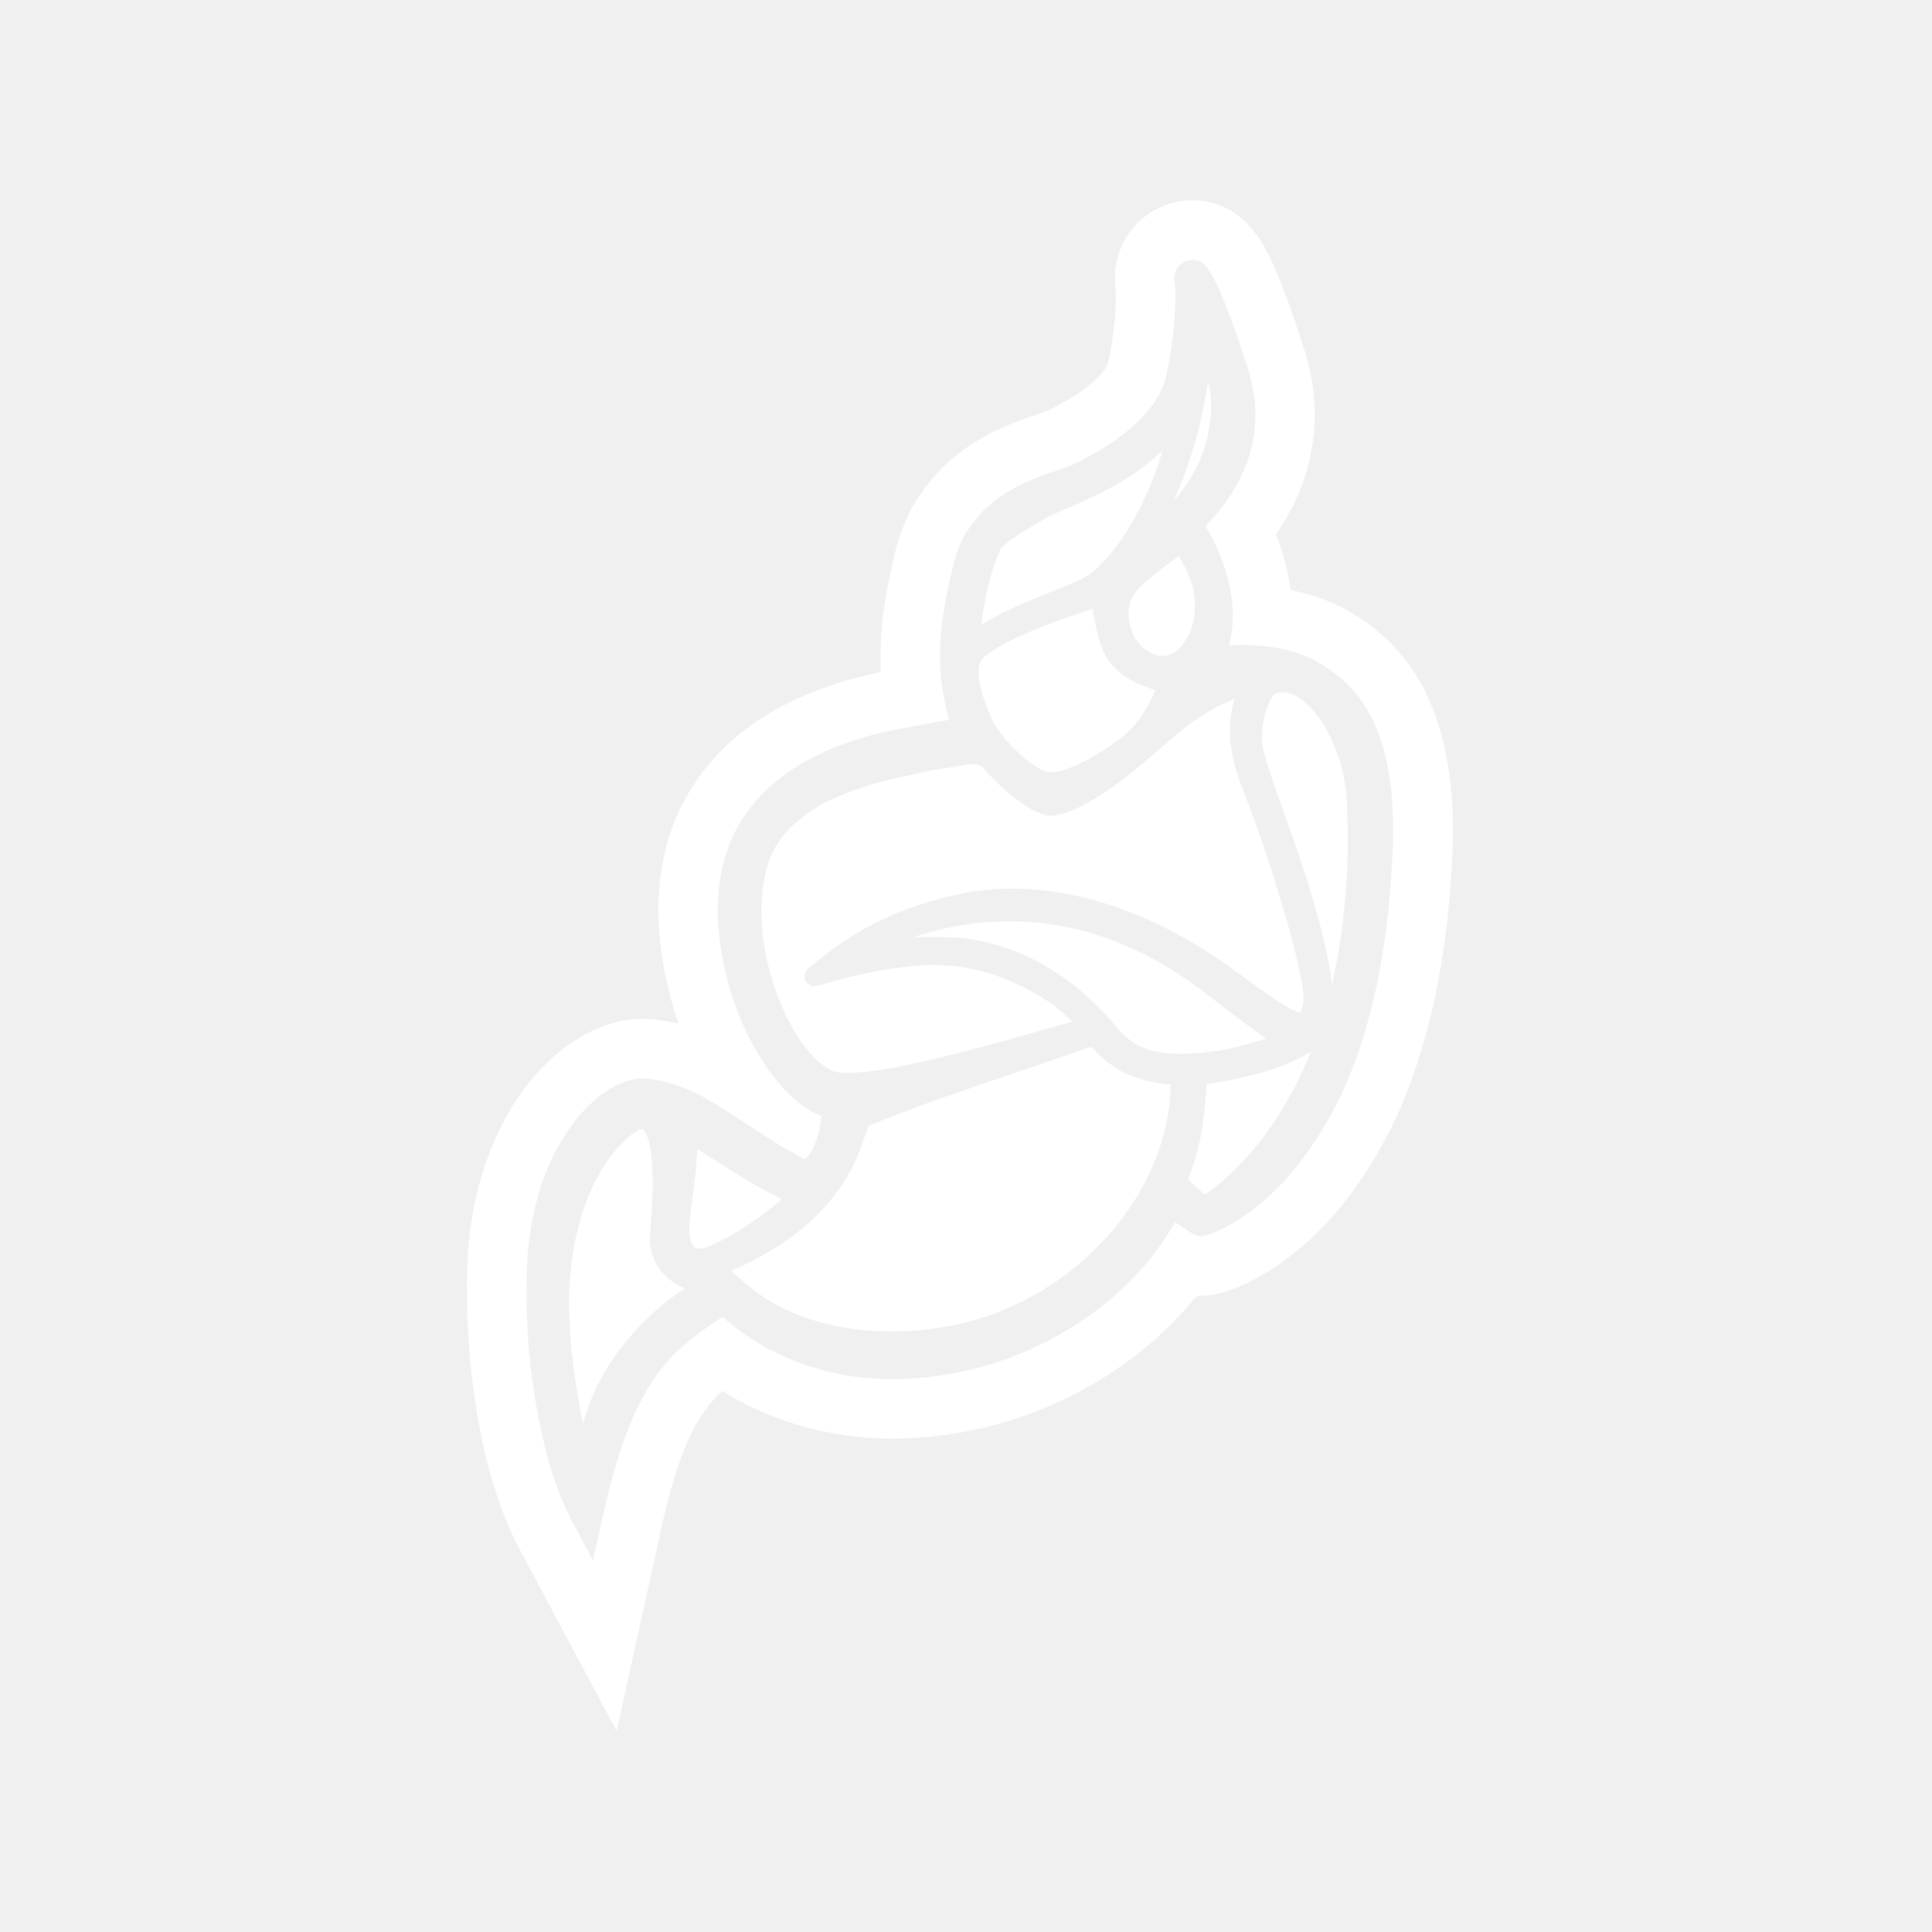
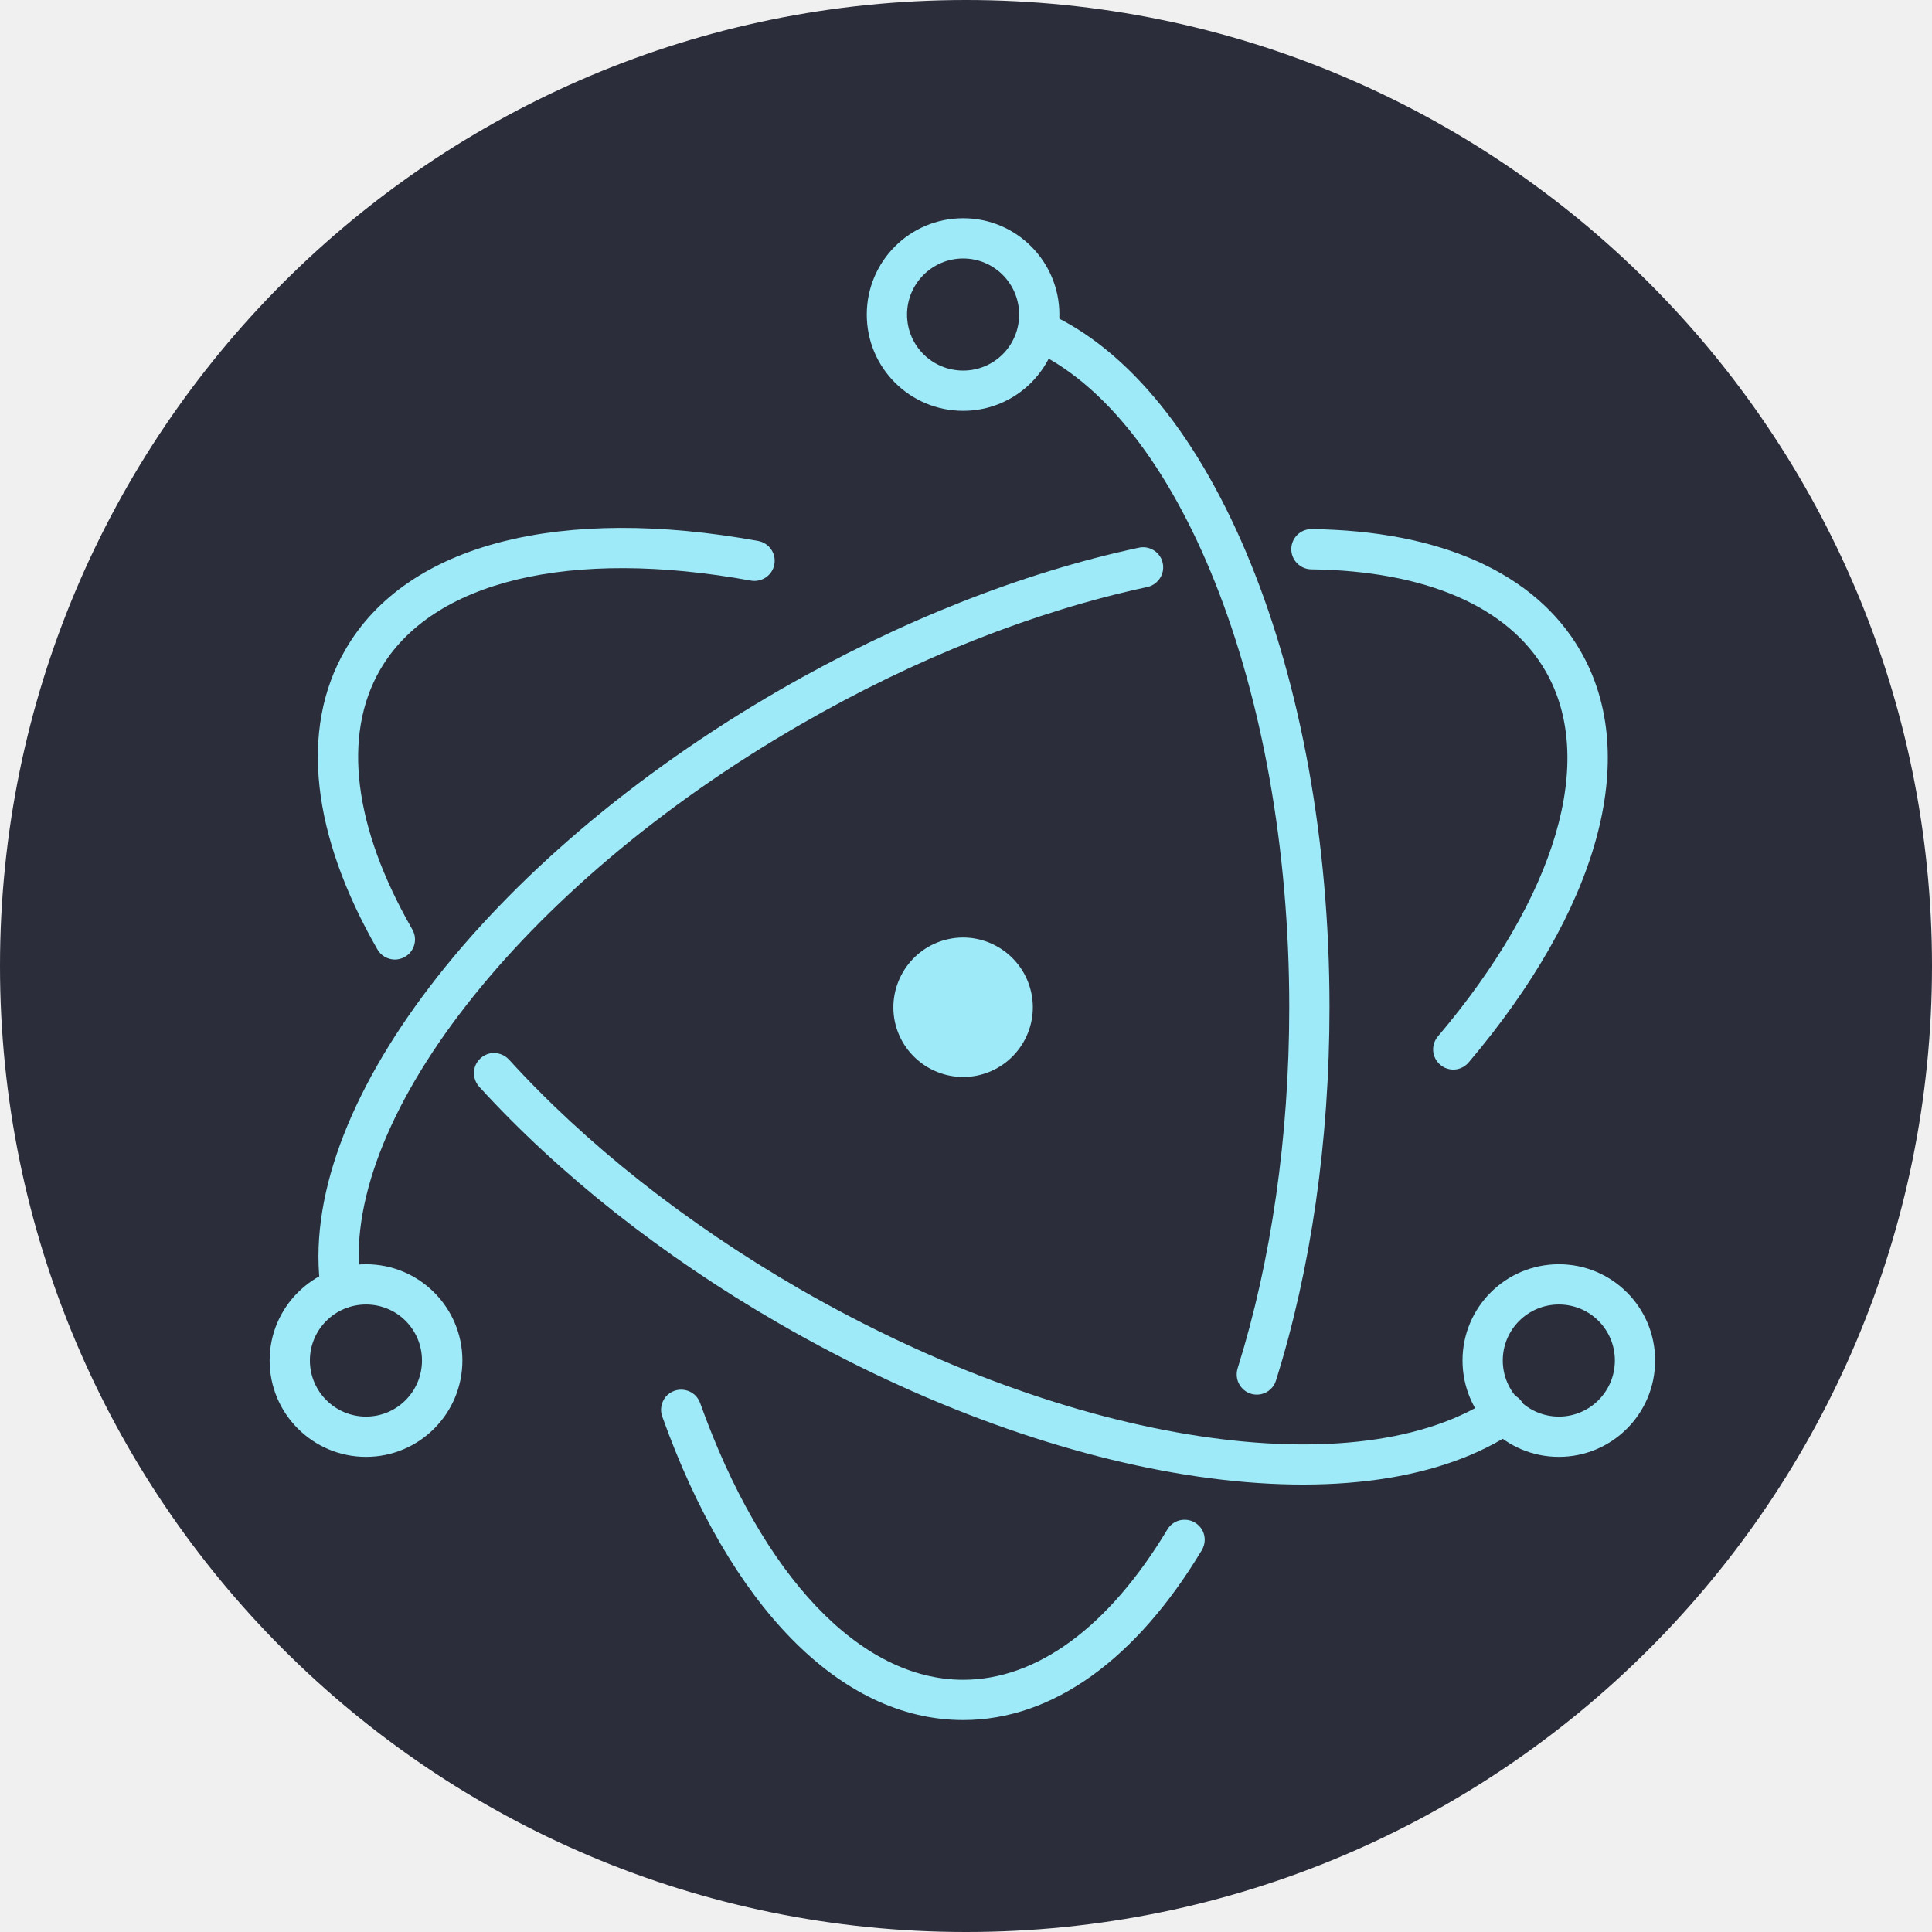
- <svg width="24" height="24" viewBox="0 0 24 24" focusable="false" role="presentation">
-   <g fill="#fff">
-     <path d="M13.016 9.59a.12.12 0 0 0 .039.004c.289 0 .937-.422 1.058-.614l.012-.015.012-.012c.043-.039.16-.254.218-.379-.617-.187-.683-.52-.746-.816a.564.564 0 0 0-.02-.094.78.78 0 0 0-.019-.101c-.918.304-1.195.476-1.347.601-.082.066-.13.254.101.774.117.261.52.62.692.652" />
-     <path d="M10.531 13.328c.543 0 1.688-.324 2.442-.539l.304-.086a.64.64 0 0 0 .043-.012c-.039-.043-.113-.105-.226-.203-.504-.34-.98-.5-1.496-.5-.114 0-.23.008-.36.024-.437.05-.8.152-.976.203a.556.556 0 0 1-.145.035.126.126 0 0 1-.117-.082.131.131 0 0 1 .04-.137h.003c.3-.254.867-.726 1.934-.937.183-.035.382-.055.59-.055.476 0 .972.098 1.472.293.676.266 1.14.605 1.512.879.203.144.375.273.527.344.04.02.059.023.067.023a.27.27 0 0 0 .043-.098c.007-.015.05-.195-.254-1.218a18.24 18.24 0 0 0-.5-1.469c-.215-.523-.164-.89-.098-1.11a2.3 2.3 0 0 0-.563.317l-.011.008a5.1 5.1 0 0 0-.305.25c-.629.566-1.102.86-1.406.875h-.016c-.265-.024-.668-.41-.832-.606a.214.214 0 0 0-.125-.035c-.05 0-.11.012-.168.024-.039.007-.082.015-.125.02a3.925 3.925 0 0 0-.496.097 13.46 13.46 0 0 0-.36.082c-.445.129-.78.281-.945.426l-.011.011c-.114.078-.38.301-.461.684v.004c-.168.707.086 1.578.425 2.078.16.234.329.379.47.402.034.004.077.008.124.008m-2.308 2.477a.644.644 0 0 1-.145-.504c.082-.973-.031-1.207-.082-1.262-.012-.016-.02-.016-.023-.016h-.008c-.094.024-.735.457-.875 1.75-.07.625.05 1.426.152 1.915.082-.29.211-.606.461-.93.234-.305.488-.543.805-.754a.759.759 0 0 1-.285-.2m.437-1.534c-.004.207-.031.398-.055.59a7.008 7.008 0 0 0-.039.316c-.015.215.032.289.051.308.012.016.031.028.07.028a.288.288 0 0 0 .106-.024c.383-.16.746-.441.922-.593-.27-.122-.68-.38-1.055-.625m5.395-6.825c-.004.008-.008.016-.012.02-.074.219.027.52.223.629.05.031.101.05.148.054h.02c.148 0 .27-.109.359-.324a.943.943 0 0 0 .023-.531 1.342 1.342 0 0 0-.175-.383c-.102.07-.305.227-.442.348a.566.566 0 0 0-.144.187m-.461-.355c.457-.41.73-1.09.847-1.492-.394.379-.879.586-1.187.718A3.02 3.02 0 0 0 13 6.43c-.02.015-.047.027-.07.043-.188.109-.47.273-.512.37v.009c-.129.27-.2.675-.227.906.301-.18.606-.301.86-.403.238-.093.441-.171.543-.265m1.414-2.352c-.078.504-.2.985-.434 1.492.254-.289.403-.601.453-.949.02-.144.04-.285-.02-.543m-1.433 8.278c-.004-.004-.008-.008-.008-.012-.011.004-.03.008-.062.016l-.012.003c-.16.059-.449.157-.781.27-.402.137-.856.289-1.234.426-.485.18-.641.25-.692.273l-.031.09c-.113.348-.375 1.145-1.668 1.703.27.27.848.754 1.992.754.098 0 .203-.004.305-.012a3.522 3.522 0 0 0 2.285-1.074c.555-.574.867-1.293.875-1.98a1.823 1.823 0 0 1-.578-.145c0-.004-.242-.121-.39-.312" />
-     <path d="M17.29 10.754c-.048.89-.192 1.684-.43 2.355a4.692 4.692 0 0 1-.766 1.399c-.516.633-1.055.844-1.168.847-.078 0-.117-.027-.278-.14-.015-.008-.035-.024-.05-.035-.305.543-.778 1.011-1.375 1.363a4.263 4.263 0 0 1-2.114.59c-.828 0-1.566-.27-2.132-.774-.68.438-1.122.828-1.485 2.465l-.125.563-.27-.508a3.943 3.943 0 0 1-.304-.813 7.953 7.953 0 0 1-.25-2.191c.012-.914.285-1.508.52-1.84.269-.394.62-.637.917-.637h.055c.473.055.77.254 1.317.614l.171.113c.188.121.41.246.48.273.048-.027.161-.21.196-.484l.008-.039v-.012c-.004-.004-.004-.004-.008-.004-.367-.125-.87-.703-1.129-1.562-.246-.86-.195-1.57.149-2.117.558-.89 1.754-1.094 2.144-1.16.121-.024.246-.047.367-.067.024-.004.043-.012.06-.015a.269.269 0 0 1-.013-.04c-.007-.035-.02-.078-.03-.128-.122-.551-.06-1.012.015-1.387.086-.418.136-.668.343-.906.278-.383.758-.543 1.047-.641a2.42 2.42 0 0 0 .172-.063c.82-.394 1.078-.796 1.153-1.066.058-.223.156-.812.113-1.219a.233.233 0 0 1 .058-.187.21.21 0 0 1 .16-.07c.141 0 .258 0 .688 1.332.227.699.059 1.359-.5 1.953l-.02.023c.004.004.004.008.008.012.235.386.364.87.325 1.23a1.83 1.83 0 0 1-.04.235v.004c.047-.004.102-.008.165-.008.277 0 .675.043 1 .25.195.125.445.316.625.695.207.438.285 1.043.23 1.797m.438-2.117a2.342 2.342 0 0 0-1.633-1.293l-.059-.016-.012-.062a2.924 2.924 0 0 0-.156-.582l-.015-.047.023-.04a2.537 2.537 0 0 0 .324-2.261c-.199-.625-.355-1.024-.488-1.262-.27-.484-.637-.586-.902-.586a.971.971 0 0 0-.711.317.971.971 0 0 0-.243.757c.028.286-.046.778-.093.954-.004.011-.09.265-.746.586a1.188 1.188 0 0 0-.098.035c-.34.113-.973.324-1.39.879-.317.382-.4.77-.489 1.218a4.182 4.182 0 0 0-.098 1.036v.074l-.074.02c-1.062.234-1.828.714-2.273 1.421-.461.735-.54 1.649-.23 2.727.003.015.011.035.015.054l.047.145-.149-.024c-.054-.011-.105-.015-.16-.023a1.516 1.516 0 0 0-.137-.008c-.515 0-1.066.328-1.472.875-.313.426-.692 1.172-.707 2.336-.008.875.086 1.68.277 2.395.145.527.305.851.367.965l1.215 2.277.555-2.52c.226-1.011.445-1.394.707-1.656l.05-.05.063.038c.602.364 1.32.555 2.074.555a5.01 5.01 0 0 0 2.485-.687c.492-.29.91-.645 1.246-1.055l.043-.031.078-.004c.195-.004.469-.106.75-.274.234-.14.598-.402.957-.843a5.44 5.44 0 0 0 .887-1.622c.261-.734.422-1.593.476-2.554.063-.883-.043-1.61-.304-2.164" />
-     <path d="M16.43 8.98c-.153-.238-.344-.382-.5-.382a.181.181 0 0 0-.082.015c-.082.032-.215.41-.157.688.04.191.266.828.38 1.133.038.117.062.171.066.195a.38.38 0 0 1 .023.07c.09.27.317.965.387 1.531a8.28 8.28 0 0 0 .187-2.19 2.092 2.092 0 0 0-.304-1.06m-1.09 4.032c.164-.043.293-.082.39-.11-.199-.136-.43-.312-.742-.554-.77-.598-1.593-.903-2.449-.903-.469 0-.879.09-1.2.2.079-.004.161-.004.247-.004.098 0 .203 0 .309.007.335.024 1.195.176 1.968 1.102.157.184.325.34.805.34.168 0 .367-.02.605-.059l.067-.02m-.348.458c-.012.14-.035.41-.07.617a3.292 3.292 0 0 1-.164.566l.207.188c.2-.133.863-.637 1.32-1.777a2.191 2.191 0 0 1-.62.261c-.27.078-.532.121-.673.145" />
+ <svg xmlns="http://www.w3.org/2000/svg" width="48pt" height="48pt" viewBox="0 0 48 48" version="1.1">
+   <g id="surface1">
+     <path style=" stroke:none;fill-rule:evenodd;fill:rgb(16.863%,18.039%,22.745%);fill-opacity:1;" d="M 48 24 C 48 37.254 37.254 48 24 48 C 10.746 48 0 37.254 0 24 C 0 10.746 10.746 0 24 0 C 37.254 0 48 10.746 48 24 Z M 48 24 " />
+     <path style=" stroke:none;fill-rule:nonzero;fill:rgb(62.353%,91.765%,97.647%);fill-opacity:1;" d="M 18.844 13.441 C 13.969 12.555 10.113 13.484 8.578 16.145 C 7.43 18.129 7.758 20.766 9.371 23.578 C 9.457 23.738 9.625 23.836 9.805 23.84 C 9.988 23.84 10.156 23.746 10.246 23.586 C 10.336 23.43 10.332 23.234 10.238 23.082 C 8.785 20.547 8.504 18.273 9.441 16.645 C 10.719 14.434 14.156 13.605 18.664 14.426 C 18.934 14.469 19.191 14.289 19.238 14.023 C 19.289 13.754 19.113 13.496 18.844 13.441 Z M 11.906 27 C 13.879 29.164 16.441 31.199 19.359 32.883 C 26.434 36.969 33.965 38.059 37.676 35.531 C 37.828 35.43 37.91 35.258 37.898 35.078 C 37.887 34.898 37.777 34.738 37.613 34.66 C 37.453 34.582 37.258 34.598 37.113 34.703 C 33.789 36.969 26.637 35.93 19.859 32.02 C 17.027 30.383 14.547 28.414 12.648 26.328 C 12.527 26.195 12.344 26.137 12.168 26.172 C 11.996 26.211 11.852 26.34 11.797 26.512 C 11.746 26.68 11.785 26.867 11.906 27 Z M 11.906 27 " />
+     <path style=" stroke:none;fill-rule:nonzero;fill:rgb(62.353%,91.765%,97.647%);fill-opacity:1;" d="M 36.492 26.391 C 39.684 22.621 40.797 18.824 39.266 16.172 C 38.137 14.215 35.75 13.184 32.582 13.145 C 32.309 13.145 32.086 13.363 32.082 13.637 C 32.078 13.91 32.297 14.137 32.57 14.145 C 35.418 14.18 37.477 15.07 38.398 16.672 C 39.672 18.875 38.68 22.258 35.727 25.746 C 35.609 25.883 35.574 26.07 35.633 26.238 C 35.695 26.41 35.84 26.535 36.02 26.566 C 36.195 26.598 36.375 26.531 36.492 26.391 Z M 28.285 13.609 C 25.398 14.227 22.328 15.438 19.375 17.141 C 12.074 21.355 7.312 27.57 7.973 32.078 C 7.996 32.258 8.113 32.41 8.281 32.477 C 8.449 32.543 8.641 32.516 8.781 32.402 C 8.922 32.289 8.992 32.113 8.961 31.934 C 8.375 27.934 12.891 22.039 19.875 18.008 C 22.738 16.352 25.715 15.184 28.496 14.586 C 28.672 14.551 28.816 14.422 28.875 14.25 C 28.93 14.082 28.891 13.891 28.77 13.758 C 28.645 13.625 28.461 13.566 28.285 13.609 Z M 28.285 13.609 " />
+     <path style=" stroke:none;fill-rule:nonzero;fill:rgb(62.353%,91.765%,97.647%);fill-opacity:1;" d="M 16.457 35.203 C 18.125 39.863 20.855 42.734 23.93 42.734 C 26.168 42.734 28.238 41.207 29.855 38.52 C 29.949 38.367 29.957 38.176 29.871 38.016 C 29.781 37.859 29.617 37.758 29.438 37.758 C 29.258 37.754 29.09 37.848 29 38.004 C 27.547 40.422 25.762 41.734 23.93 41.734 C 21.379 41.734 18.941 39.176 17.398 34.867 C 17.34 34.695 17.195 34.566 17.016 34.535 C 16.84 34.5 16.656 34.566 16.539 34.703 C 16.426 34.844 16.391 35.035 16.457 35.203 Z M 31.703 34.293 C 32.57 31.531 33.031 28.344 33.031 25.023 C 33.031 16.742 30.133 9.602 26.004 7.766 C 25.754 7.66 25.465 7.777 25.355 8.027 C 25.242 8.273 25.352 8.566 25.598 8.68 C 29.281 10.316 32.031 17.094 32.031 25.023 C 32.031 28.246 31.582 31.332 30.75 33.992 C 30.695 34.164 30.734 34.352 30.855 34.484 C 30.977 34.621 31.16 34.676 31.336 34.637 C 31.512 34.598 31.652 34.465 31.703 34.293 Z M 41.121 33.801 C 41.121 32.48 40.051 31.41 38.73 31.41 C 37.406 31.41 36.336 32.48 36.336 33.801 C 36.336 35.125 37.406 36.195 38.73 36.195 C 40.051 36.195 41.121 35.125 41.121 33.801 Z M 40.121 33.801 C 40.121 34.57 39.5 35.195 38.73 35.195 C 37.961 35.195 37.336 34.57 37.336 33.801 C 37.336 33.031 37.961 32.41 38.73 32.41 C 39.5 32.41 40.121 33.031 40.121 33.801 Z M 9.094 36.195 C 10.414 36.195 11.488 35.125 11.488 33.801 C 11.488 32.48 10.414 31.41 9.094 31.41 C 7.773 31.41 6.699 32.48 6.699 33.801 C 6.699 35.125 7.773 36.195 9.094 36.195 Z M 9.094 35.195 C 8.324 35.195 7.699 34.57 7.699 33.801 C 7.699 33.031 8.324 32.41 9.094 32.41 C 9.863 32.41 10.484 33.031 10.484 33.801 C 10.484 34.57 9.863 35.195 9.094 35.195 Z M 9.094 35.195 " />
+     <path style=" stroke:none;fill-rule:nonzero;fill:rgb(62.353%,91.765%,97.647%);fill-opacity:1;" d="M 23.93 10.207 C 25.25 10.207 26.32 9.137 26.32 7.816 C 26.32 6.492 25.25 5.422 23.93 5.422 C 22.605 5.422 21.535 6.492 21.535 7.816 C 21.535 9.137 22.605 10.207 23.93 10.207 Z M 23.93 9.207 C 23.16 9.207 22.535 8.586 22.535 7.816 C 22.535 7.047 23.16 6.422 23.93 6.422 C 24.699 6.422 25.32 7.047 25.32 7.816 C 25.32 8.586 24.699 9.207 23.93 9.207 Z M 24.293 26.719 C 23.359 26.918 22.438 26.324 22.234 25.391 C 22.035 24.457 22.629 23.535 23.562 23.332 C 24.496 23.129 25.418 23.727 25.621 24.66 C 25.824 25.594 25.227 26.516 24.293 26.719 Z M 24.293 26.719 " />
  </g>
</svg>
